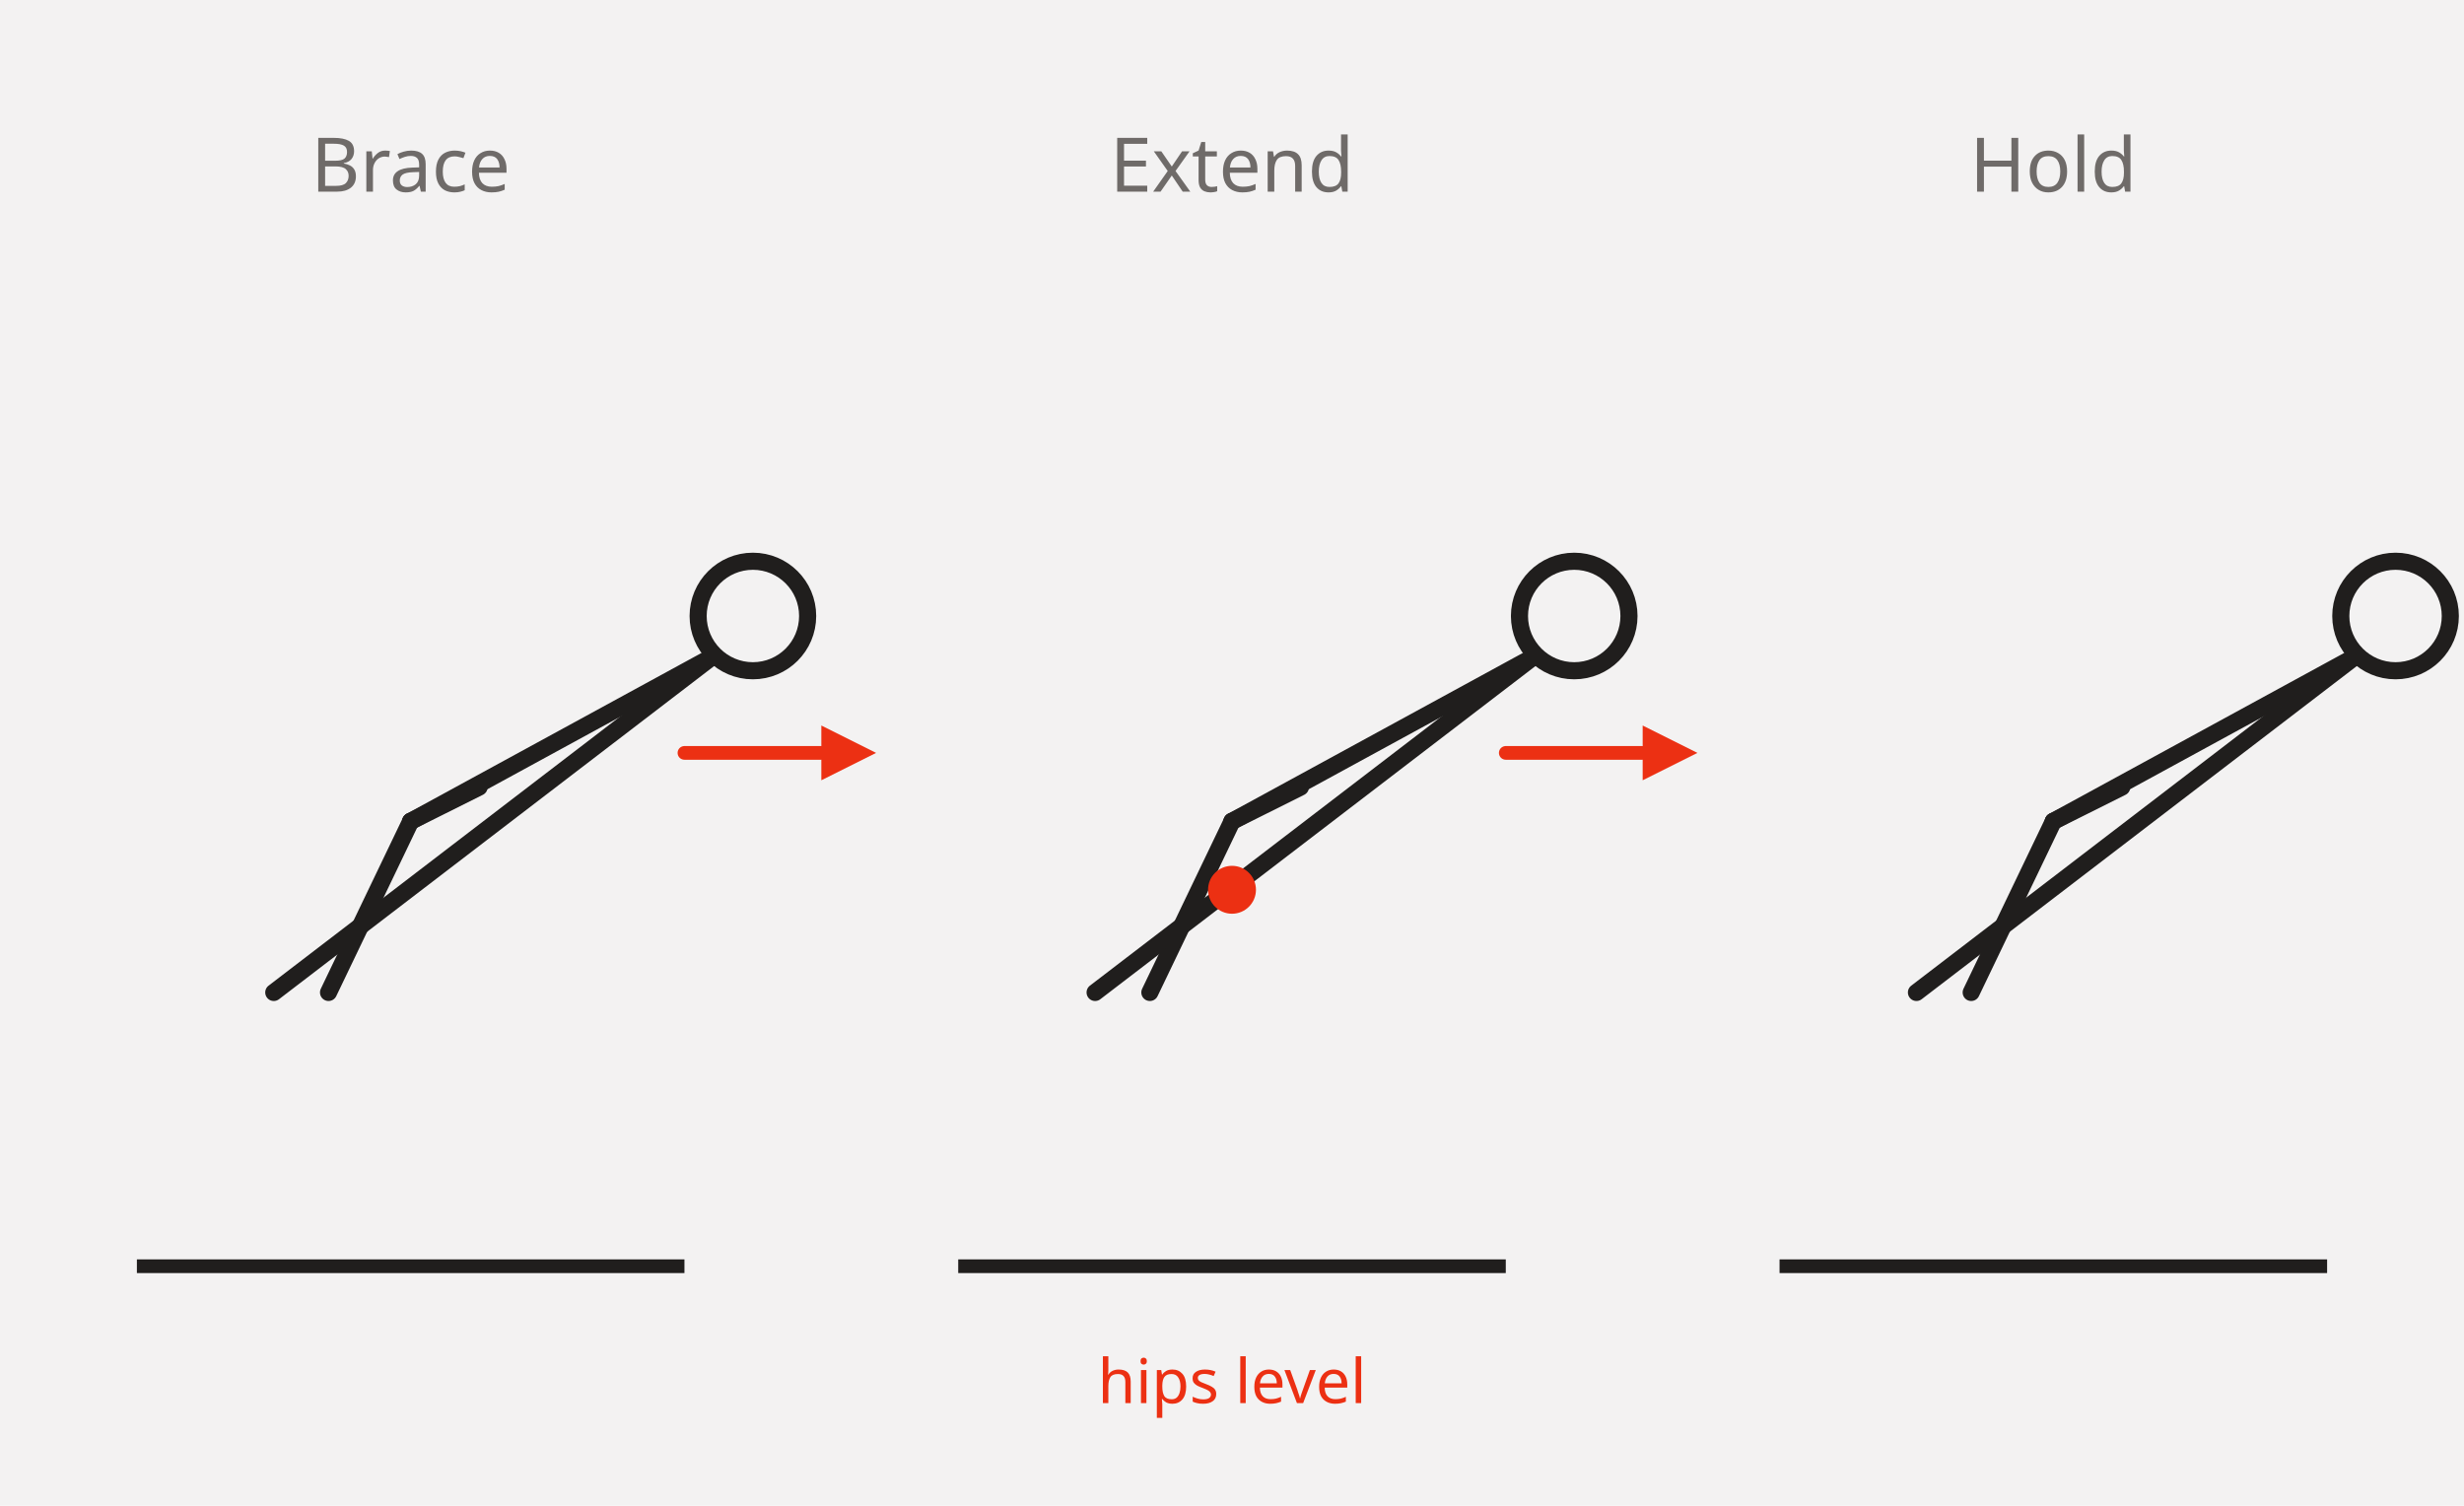
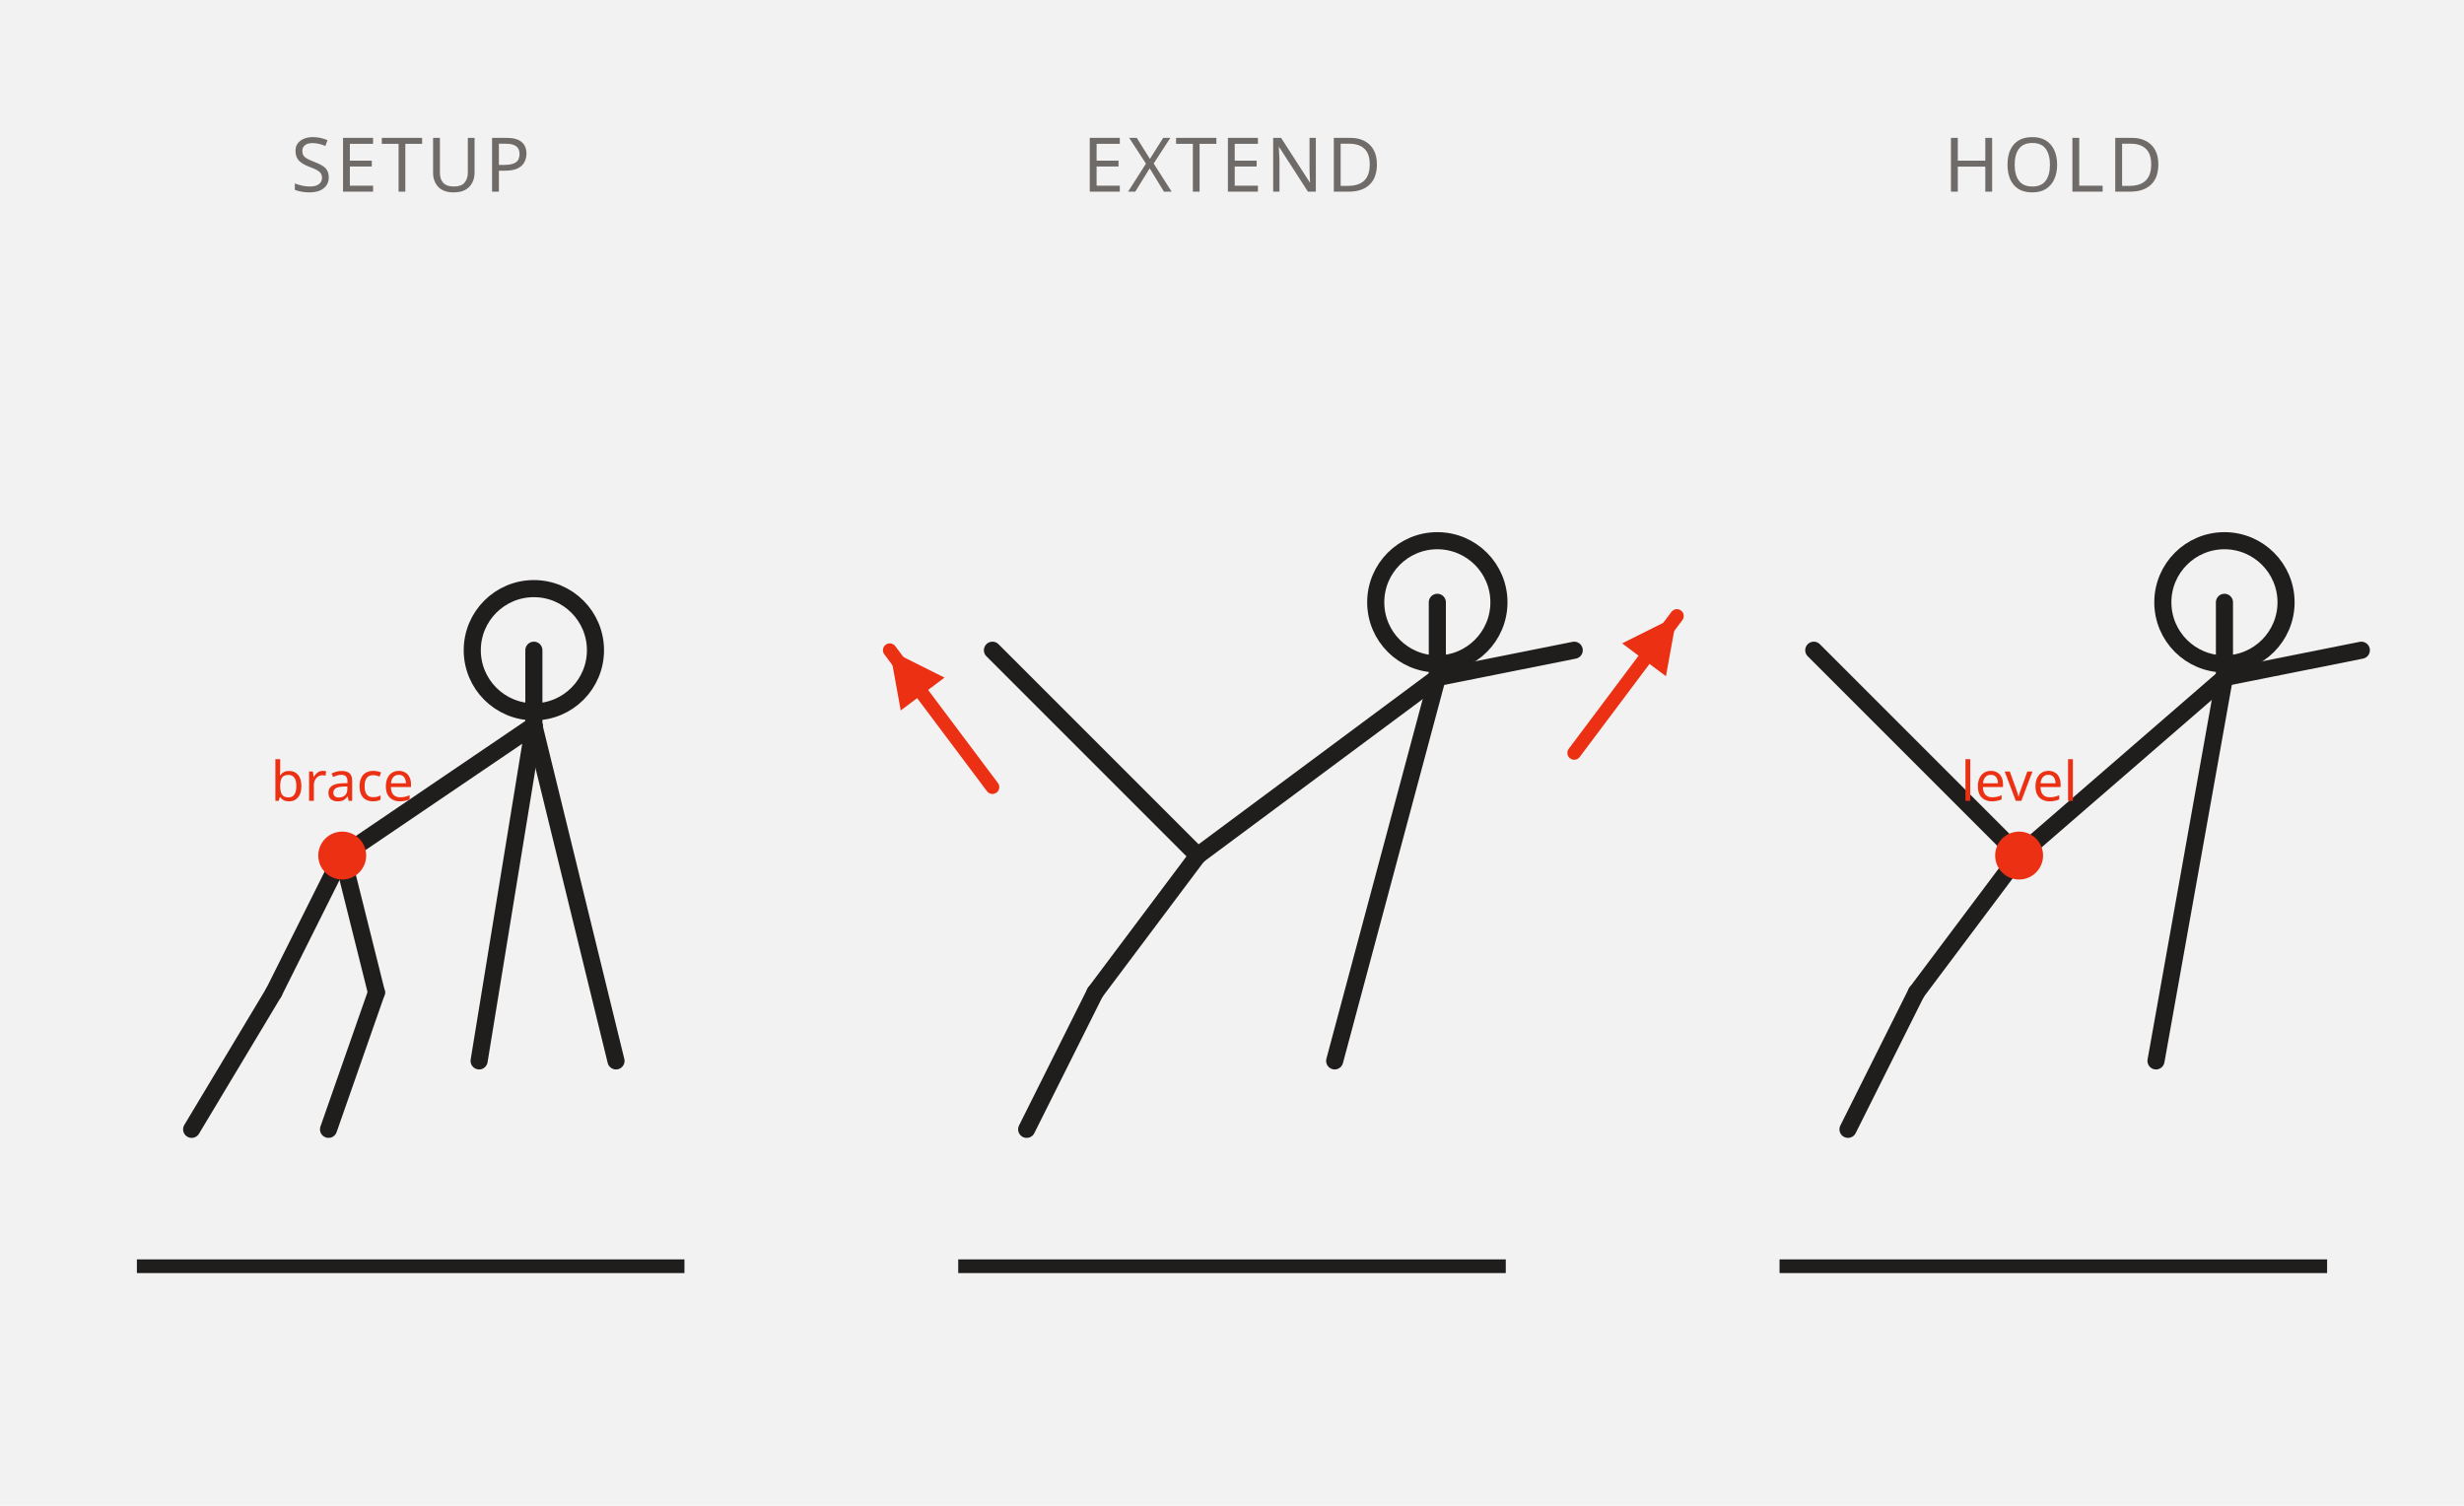
- <svg xmlns="http://www.w3.org/2000/svg" viewBox="0 0 360 220" fill="none" role="img" aria-label="Bird dog form: Brace, Extend, Hold">
+ <svg xmlns="http://www.w3.org/2000/svg" viewBox="0 0 360 220" fill="none" role="img" aria-label="Bird-dog form: setup, extend opposite arm and leg, hold">
  <rect width="360" height="220" fill="#f3f2f2" />
-   <text x="60" y="28" text-anchor="middle" fill="#6f6b69" font-family="Archivo, system-ui, sans-serif" font-size="11">Brace</text>
-   <text x="180" y="28" text-anchor="middle" fill="#6f6b69" font-family="Archivo, system-ui, sans-serif" font-size="11">Extend</text>
-   <text x="300" y="28" text-anchor="middle" fill="#6f6b69" font-family="Archivo, system-ui, sans-serif" font-size="11">Hold</text>
+   <text x="60" y="28" text-anchor="middle" fill="#6f6b69" font-family="Archivo, system-ui, sans-serif" font-size="11" letter-spacing="0.5">SETUP</text>
+   <text x="180" y="28" text-anchor="middle" fill="#6f6b69" font-family="Archivo, system-ui, sans-serif" font-size="11" letter-spacing="0.5">EXTEND</text>
+   <text x="300" y="28" text-anchor="middle" fill="#6f6b69" font-family="Archivo, system-ui, sans-serif" font-size="11" letter-spacing="0.5">HOLD</text>
  <line x1="20" y1="185" x2="100" y2="185" stroke="#201e1d" stroke-width="2" />
  <line x1="140" y1="185" x2="220" y2="185" stroke="#201e1d" stroke-width="2" />
  <line x1="260" y1="185" x2="340" y2="185" stroke="#201e1d" stroke-width="2" />
-   <g stroke="#201e1d" stroke-width="2.5" stroke-linecap="round" stroke-linejoin="round">
-     <circle cx="110" cy="90" r="8" />
-     <line x1="104" y1="96" x2="60" y2="120" />
-     <line x1="60" y1="120" x2="48" y2="145" />
-     <line x1="70" y1="115" x2="60" y2="120" />
-     <line x1="104" y1="96" x2="40" y2="145" />
+   <g stroke="#201e1d" stroke-width="2.5" stroke-linecap="round" stroke-linejoin="round" fill="none">
+     <circle cx="78" cy="95" r="9" />
+     <line x1="78" y1="95" x2="78" y2="106" />
+     <line x1="78" y1="106" x2="50" y2="125" />
+     <line x1="78" y1="106" x2="78" y2="106" />
+     <line x1="78" y1="106" x2="78" y2="106" />
+     <line x1="78" y1="106" x2="90" y2="155" />
+     <line x1="78" y1="106" x2="70" y2="155" />
+     <line x1="50" y1="125" x2="40" y2="145" />
+     <line x1="40" y1="145" x2="28" y2="165" />
+     <line x1="50" y1="125" x2="55" y2="145" />
+     <line x1="55" y1="145" x2="48" y2="165" />
  </g>
-   <g stroke="#201e1d" stroke-width="2.5" stroke-linecap="round" stroke-linejoin="round">
-     <circle cx="230" cy="90" r="8" />
-     <line x1="224" y1="96" x2="180" y2="120" />
-     <line x1="180" y1="120" x2="168" y2="145" />
-     <line x1="190" y1="115" x2="180" y2="120" />
-     <line x1="224" y1="96" x2="160" y2="145" />
+   <circle cx="50" cy="125" r="3.5" fill="#ec3013" />
+   <text x="50" y="117" text-anchor="middle" fill="#ec3013" font-family="Archivo, system-ui, sans-serif" font-size="8">brace</text>
+   <g stroke="#201e1d" stroke-width="2.5" stroke-linecap="round" stroke-linejoin="round" fill="none">
+     <circle cx="210" cy="88" r="9" />
+     <line x1="210" y1="88" x2="210" y2="99" />
+     <line x1="210" y1="99" x2="175" y2="125" />
+     <line x1="210" y1="99" x2="210" y2="99" />
+     <line x1="210" y1="99" x2="210" y2="99" />
+     <line x1="210" y1="99" x2="230" y2="95" />
+     <line x1="210" y1="99" x2="195" y2="155" />
+     <line x1="175" y1="125" x2="160" y2="145" />
+     <line x1="160" y1="145" x2="150" y2="165" />
+     <line x1="175" y1="125" x2="145" y2="95" />
  </g>
-   <g stroke="#201e1d" stroke-width="2.5" stroke-linecap="round" stroke-linejoin="round">
-     <circle cx="350" cy="90" r="8" />
-     <line x1="344" y1="96" x2="300" y2="120" />
-     <line x1="300" y1="120" x2="288" y2="145" />
-     <line x1="310" y1="115" x2="300" y2="120" />
-     <line x1="344" y1="96" x2="280" y2="145" />
+   <path d="M230 110 L245 90" stroke="#ec3013" stroke-width="2" stroke-linecap="round" />
+   <polygon points="245,90 243.4,98.8 237,94" fill="#ec3013" />
+   <path d="M145 115 L130 95" stroke="#ec3013" stroke-width="2" stroke-linecap="round" />
+   <polygon points="130,95 138,99 131.6,103.8" fill="#ec3013" />
+   <g stroke="#201e1d" stroke-width="2.5" stroke-linecap="round" stroke-linejoin="round" fill="none">
+     <circle cx="325" cy="88" r="9" />
+     <line x1="325" y1="88" x2="325" y2="99" />
+     <line x1="325" y1="99" x2="295" y2="125" />
+     <line x1="325" y1="99" x2="325" y2="99" />
+     <line x1="325" y1="99" x2="325" y2="99" />
+     <line x1="325" y1="99" x2="345" y2="95" />
+     <line x1="325" y1="99" x2="315" y2="155" />
+     <line x1="295" y1="125" x2="280" y2="145" />
+     <line x1="280" y1="145" x2="270" y2="165" />
+     <line x1="295" y1="125" x2="265" y2="95" />
  </g>
-   <path d="M100 110 L120 110" stroke="#ec3013" stroke-width="2" stroke-linecap="round" />
-   <polygon points="120,106 128,110 120,114" fill="#ec3013" />
-   <path d="M220 110 L240 110" stroke="#ec3013" stroke-width="2" stroke-linecap="round" />
-   <polygon points="240,106 248,110 240,114" fill="#ec3013" />
-   <circle cx="180" cy="130" r="3.5" fill="#ec3013" />
-   <text x="180" y="205" text-anchor="middle" fill="#ec3013" font-family="Archivo, system-ui, sans-serif" font-size="9">hips level</text>
+   <circle cx="295" cy="125" r="3.5" fill="#ec3013" />
+   <text x="295" y="117" text-anchor="middle" fill="#ec3013" font-family="Archivo, system-ui, sans-serif" font-size="8">level</text>
</svg>
